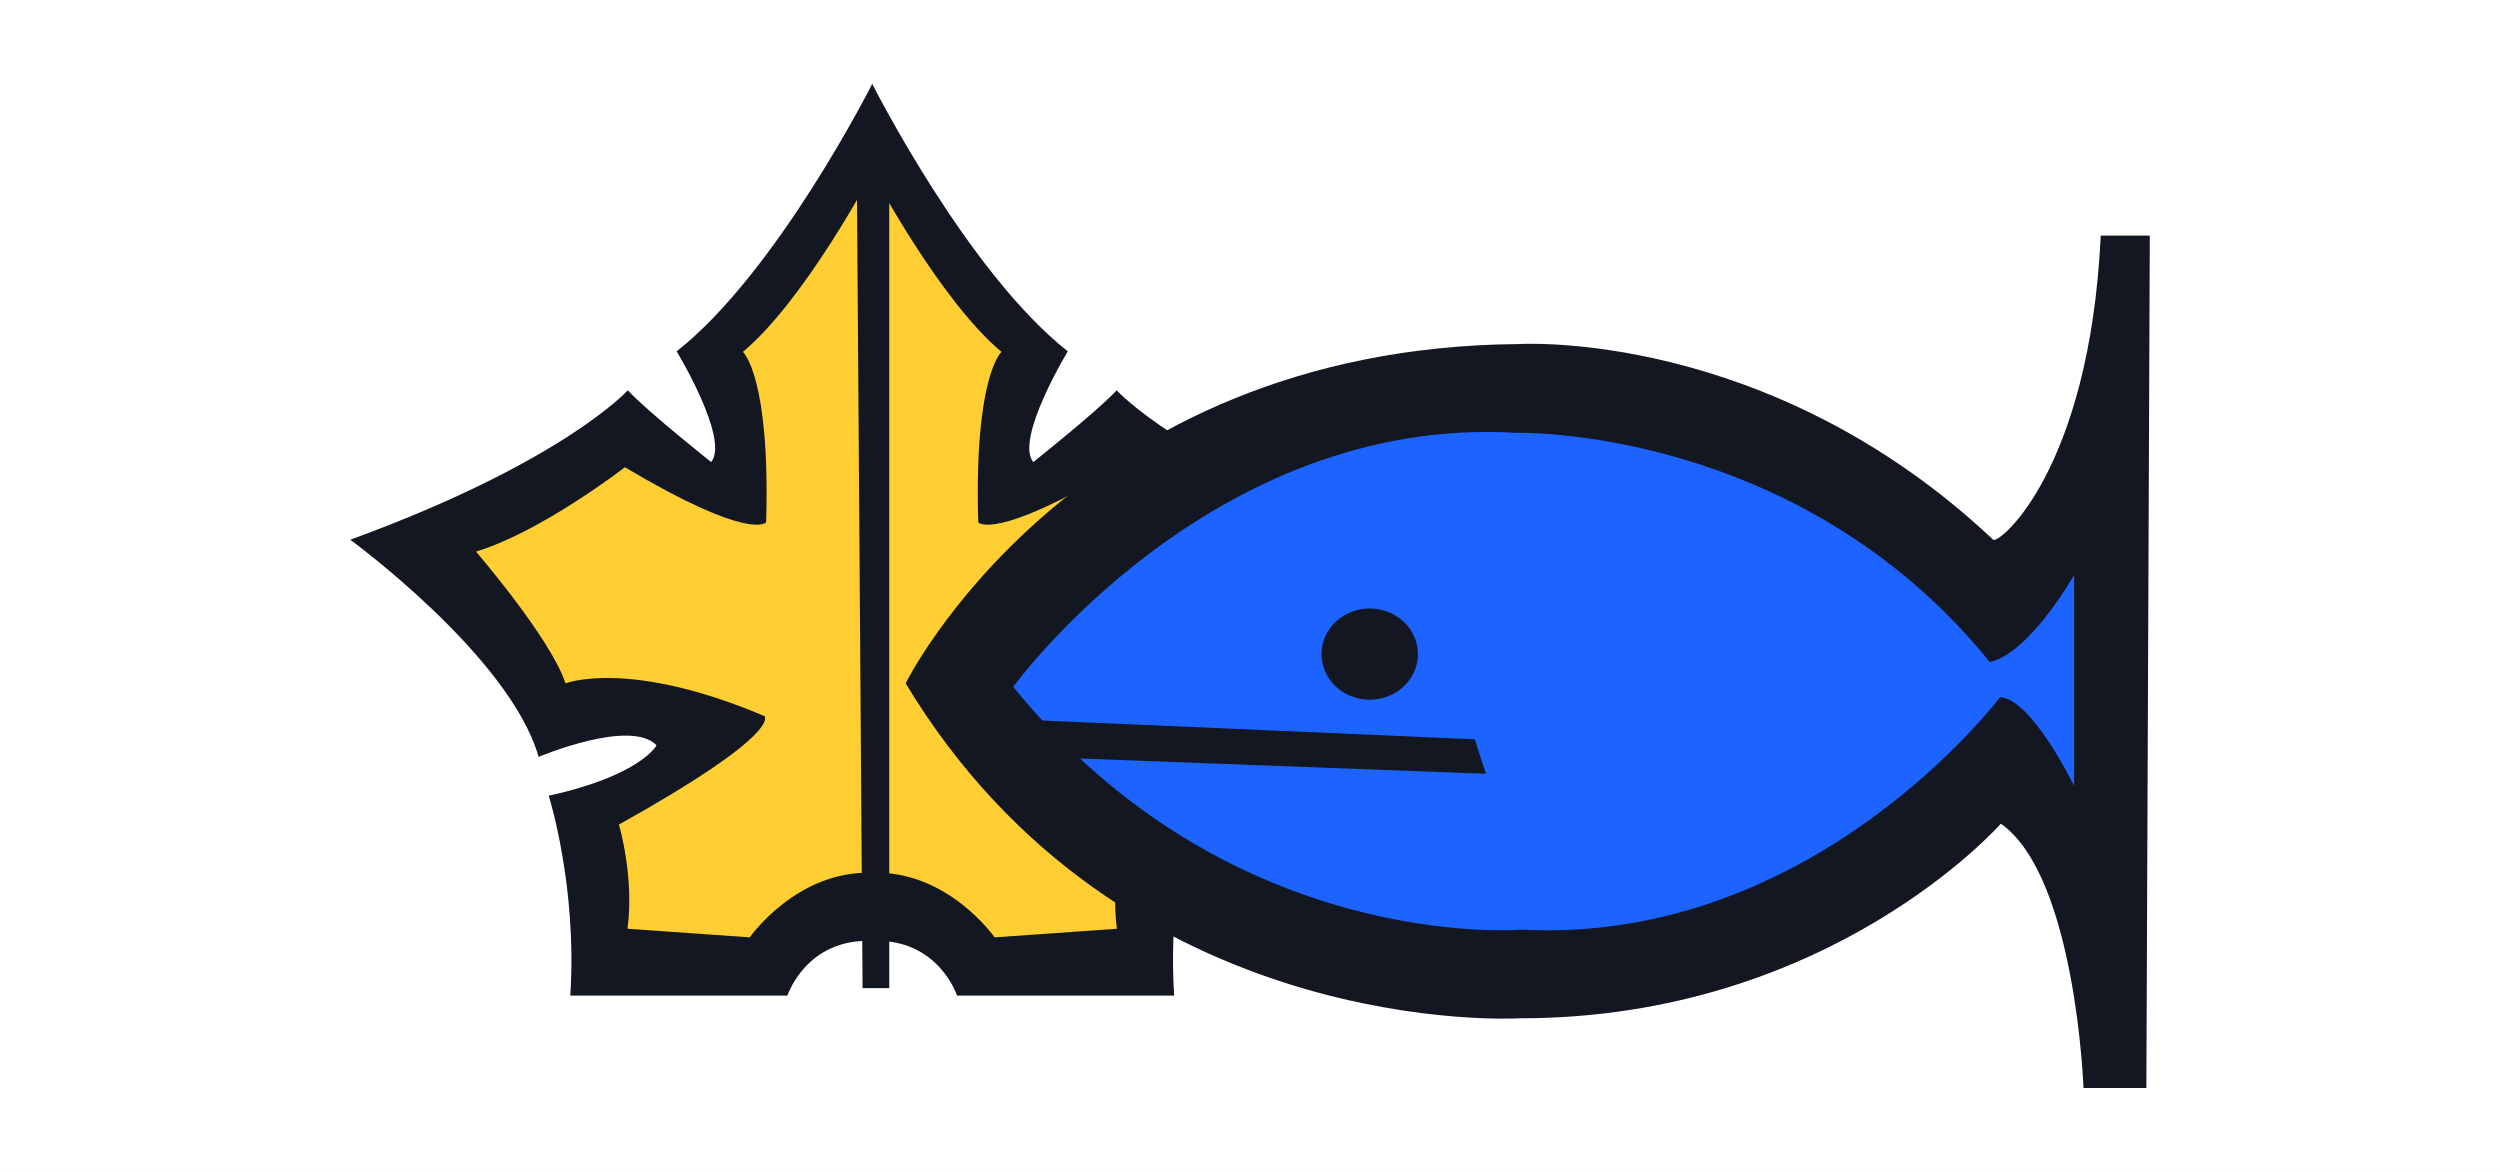
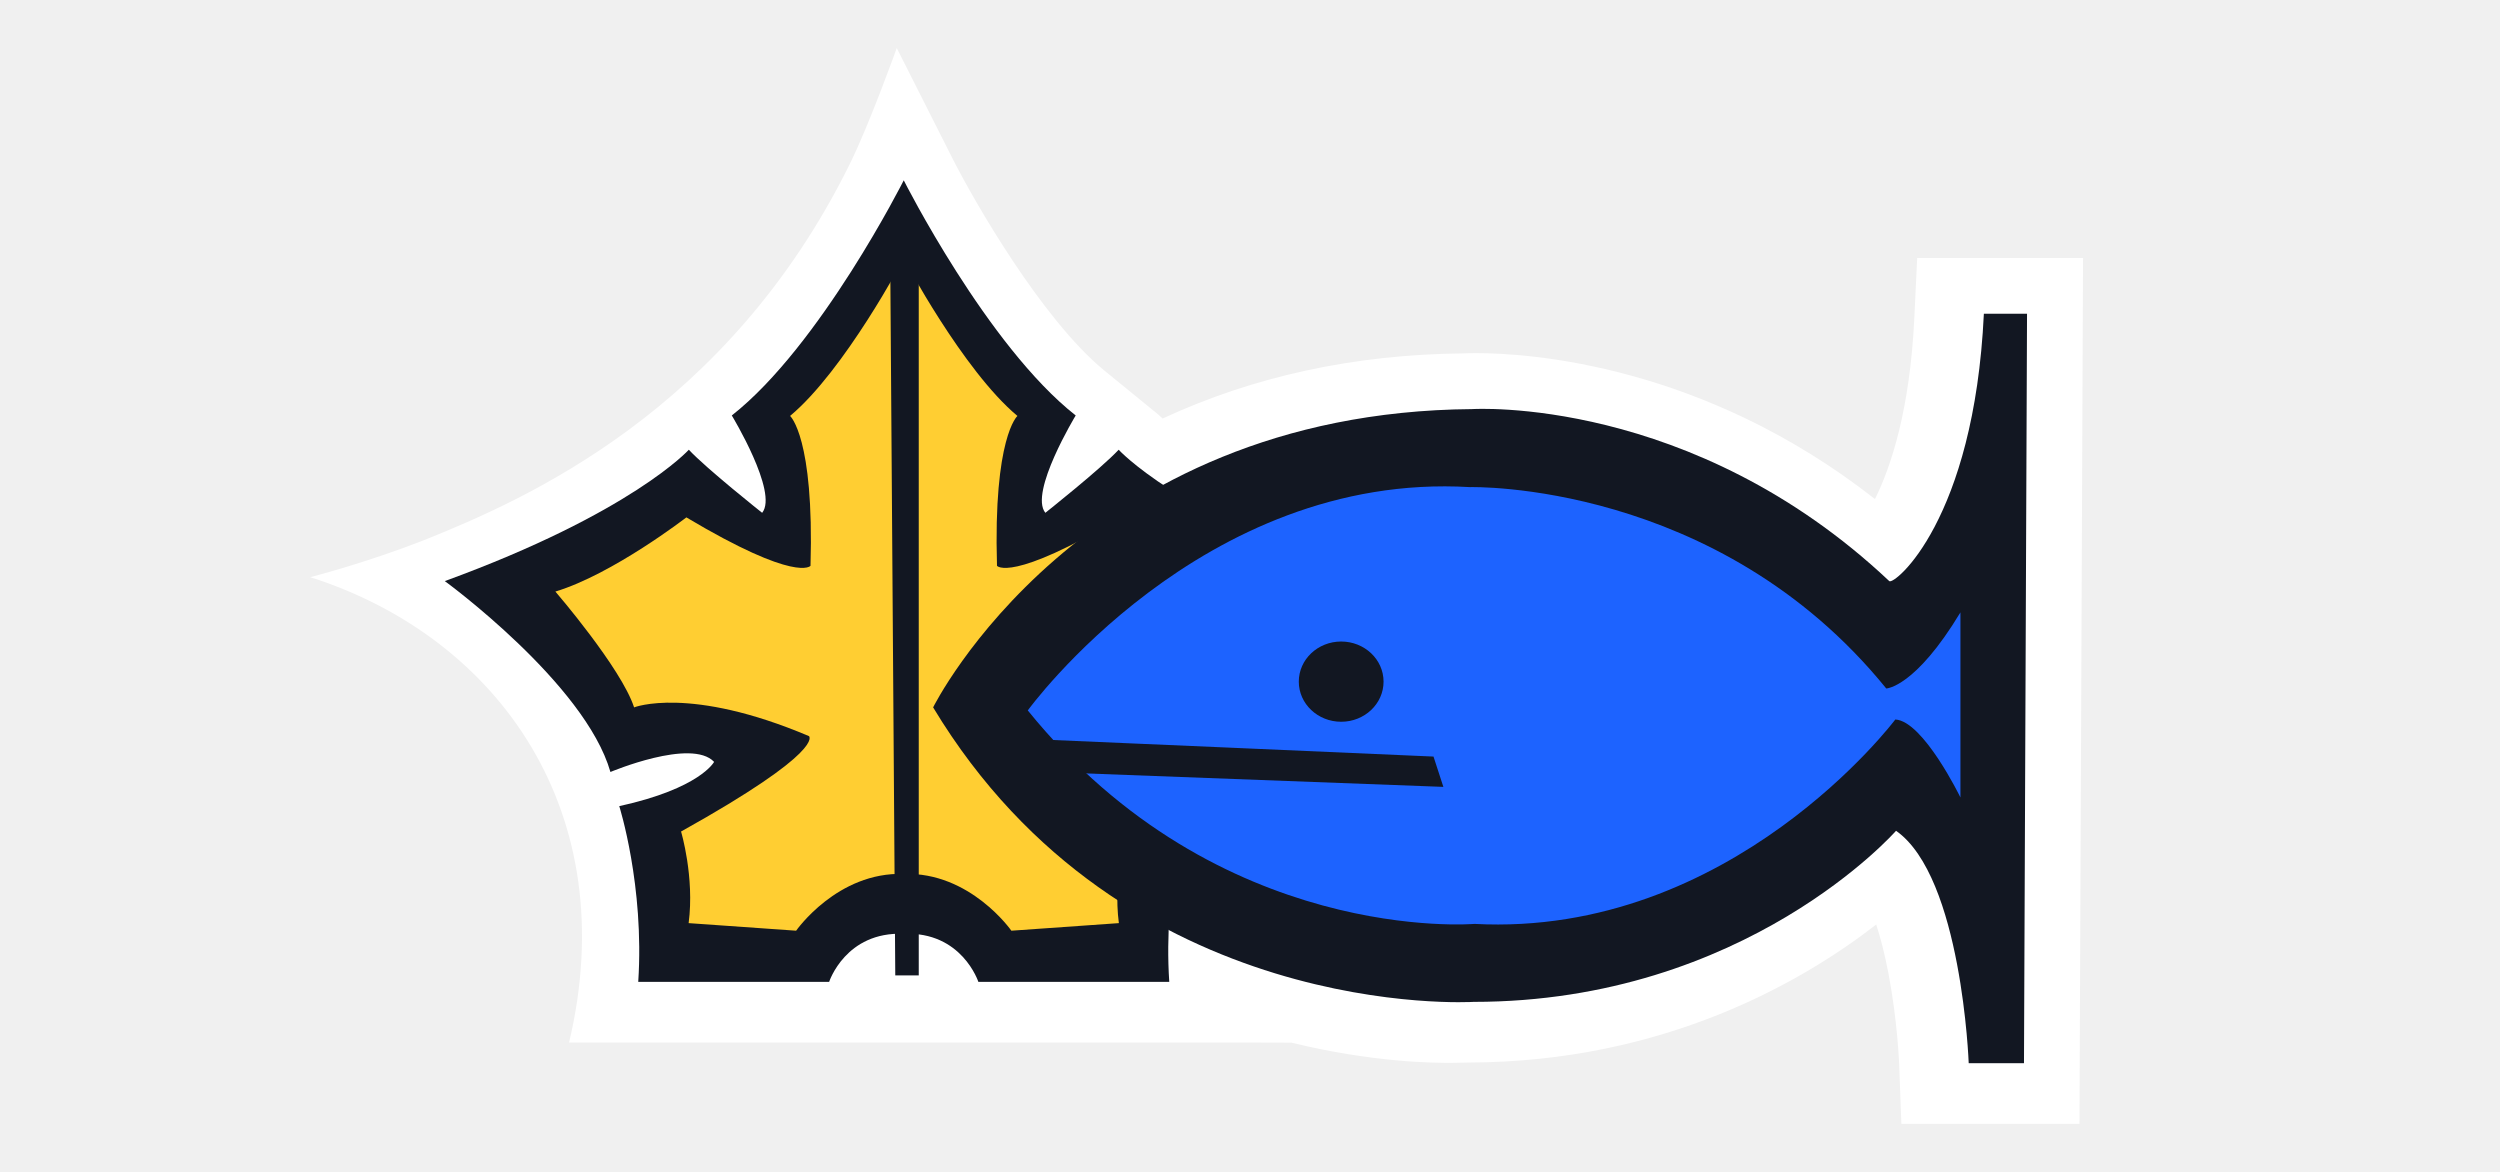
- <svg xmlns="http://www.w3.org/2000/svg" id="Calque_2" viewBox="0 0 640 300">
+ <svg xmlns="http://www.w3.org/2000/svg" viewBox="0 0 640 300">
  <defs>
-     <style>.cls-1{fill:#fff;}.cls-2{fill:#1d63ff;}.cls-3{fill:#ffce32;}.cls-4{fill:#121722;}</style>
+     <style>.cls-1{fill:#fff;}.cls-2{fill:#1d63ff;}.cls-3{fill:#ffce32;}.cls-4{fill:#121722;}.cls-5{fill:none;}</style>
  </defs>
-   <g id="Calque_1-2">
-     <g>
-       <rect class="cls-1" width="640" height="300" />
-       <g id="logo2_alpha">
-         <g id="logo_2">
-           <g id="logo">
-             <path class="cls-4" d="M223.28,240.88c16.93-.74,21.72,13.99,21.72,13.99h55.59c-1.84-27.98,5.52-51.17,5.52-51.17-23.56-5.15-27.61-12.89-27.61-12.89,6.63-6.99,30.19,2.95,30.19,2.95,7.36-25.77,48.23-55.59,48.23-55.59-54.49-19.88-71.05-38.25-71.05-38.25-5.15,5.52-21.35,18.37-21.35,18.37-4.79-5.89,8.84-28.35,8.84-28.35-25.77-20.25-50.07-68.48-50.07-68.48,0,0-24.3,48.23-50.07,68.48,0,0,13.62,22.46,8.84,28.35,0,0-16.2-12.84-21.35-18.37,0,0-16.57,18.37-71.05,38.25,0,0,40.86,29.82,48.23,55.59,0,0,23.56-9.94,30.19-2.95,0,0-4.05,7.73-27.61,12.89,0,0,7.36,23.19,5.52,51.17h55.59s4.79-14.73,21.72-13.99Z" />
-             <path class="cls-3" d="M223.28,223.43c19.36-.66,31.34,16.53,31.34,16.53l31.3-2.2c-1.76-13.45,2.2-26.67,2.2-26.67-42.32-23.59-37.25-27.77-37.25-27.77,34.83-14.77,50.92-8.38,50.92-8.38,3.75-11.46,22.92-33.73,22.92-33.73-16.75-5.07-38.13-21.6-38.13-21.6-32.18,19.18-36.15,14.11-36.15,14.11-1.1-37.47,5.95-43.64,5.95-43.64-15.87-13.23-33.1-45.85-33.1-45.85,0,0-17.23,32.62-33.1,45.85,0,0,7.05,6.17,5.95,43.64,0,0-3.97,5.07-36.15-14.11,0,0-21.38,16.53-38.13,21.6,0,0,19.18,22.26,22.92,33.73,0,0,16.09-6.39,50.92,8.38,0,0,5.07,4.19-37.25,27.77,0,0,3.97,13.23,2.2,26.67l31.3,2.2s11.98-17.19,31.34-16.53Z" />
-             <polygon class="cls-4" points="220.82 252.97 227.65 252.97 227.65 41.58 219.33 41.58 220.82 252.97" />
-             <path class="cls-4" d="M510.24,138.16c1.4,1.31,24.69-17.67,27.55-77.85h12.56l-.88,218.22h-16.09s-1.98-54.23-21.16-67.67c0,0-43.64,49.82-123,49.82,0,0-101.84,6.39-157.38-85.75,0,0,42.54-85.97,156.94-86.85,0,0,63.92-4.12,121.46,50.07Z" />
-             <path class="cls-2" d="M530.96,147.28v53.89s-10.8-22.26-18.96-22.7c0,0-47.61,63.48-122.56,59.52,0,0-74.5,6.39-130.05-62.16,0,0,50.48-69.65,128.73-65.03,0,0,72.08-1.98,121.23,58.63,0,0,8.38-.22,21.6-22.15Z" />
-             <ellipse class="cls-4" cx="350.65" cy="167.45" rx="12.34" ry="11.68" />
-             <path class="cls-4" d="M377.54,189.27l2.87,8.82-117.27-4.41s-8.16-9.7-7.27-9.7,121.68,5.29,121.68,5.29Z" />
-           </g>
-         </g>
-       </g>
-     </g>
-   </g>
+   <rect class="cls-5" width="640" height="300" />
+   <path class="cls-1" d="M282.64,94.8c-15.98-13.15-33.31-43.38-38.73-54.1l-14.34-28.4s-6.89,19.26-11.97,29.57c-31.27,63.43-83.15,86.02-109.2,96.47-15.25,5.95-28.99,9.41-28.99,9.41,48.42,15.44,80.26,60.44,66.27,119.14h174.58s10.35,.03,10.35,.03c20.93,5.11,36.6,5.2,41.13,5.17,1.87-.01,3.22-.08,4.15-.08,50.24-.11,85.69-20.79,104.42-35.33,1.07,3.26,2.16,7.4,3.16,12.66,2.29,12.06,2.7,22.8,2.71,22.91l.57,15.46h45.6l.06-15.98,.78-189.57,.07-16.11h-42.46l-.73,15.29c-1.12,23.59-5.97,38.14-10.08,46.42-43.91-34.46-88.53-37.36-102.1-37.36-1.53,0-2.64,.04-3.28,.07-27.84,.26-53.68,5.86-76.98,16.67-.63-.55-1.03-.92-1.2-1.09" />
+   <path class="cls-4" d="M231.36,239.06c14.89-.65,19.1,12.3,19.1,12.3h48.87c-1.62-24.6,4.86-44.99,4.86-44.99-20.72-4.53-24.28-11.33-24.28-11.33,5.83-6.15,26.54,2.59,26.54,2.59,6.47-22.66,42.4-48.87,42.4-48.87-47.9-17.48-62.47-33.63-62.47-33.63-4.53,4.86-18.77,16.15-18.77,16.15-4.21-5.18,7.77-24.92,7.77-24.92-22.66-17.8-44.02-60.2-44.02-60.2,0,0-21.36,42.4-44.02,60.2,0,0,11.98,19.74,7.77,24.92,0,0-14.24-11.29-18.77-16.15,0,0-14.57,16.15-62.47,33.63,0,0,35.93,26.22,42.4,48.87,0,0,20.72-8.74,26.54-2.59,0,0-3.56,6.8-24.28,11.33,0,0,6.47,20.39,4.86,44.99h48.87s4.21-12.95,19.1-12.3Z" />
+   <path class="cls-3" d="M231.36,223.73c17.02-.58,27.55,14.53,27.55,14.53l27.52-1.94c-1.55-11.82,1.94-23.45,1.94-23.45-37.21-20.74-32.75-24.42-32.75-24.42,30.62-12.98,44.77-7.36,44.77-7.36,3.29-10.08,20.15-29.65,20.15-29.65-14.73-4.46-33.53-18.99-33.53-18.99-28.29,16.86-31.78,12.4-31.78,12.4-.97-32.95,5.23-38.37,5.23-38.37-13.95-11.63-29.1-40.31-29.1-40.31,0,0-15.15,28.68-29.1,40.31,0,0,6.2,5.43,5.23,38.37,0,0-3.49,4.46-31.78-12.4,0,0-18.8,14.53-33.53,18.99,0,0,16.86,19.57,20.15,29.65,0,0,14.15-5.62,44.77,7.36,0,0,4.46,3.68-32.75,24.42,0,0,3.49,11.63,1.94,23.45l27.52,1.94s10.53-15.12,27.55-14.53Z" />
+   <polygon class="cls-4" points="229.19 249.7 235.2 249.7 235.2 63.84 227.88 63.84 229.19 249.7" />
+   <path class="cls-4" d="M483.65,148.76c1.23,1.16,21.71-15.53,24.22-68.44h11.05l-.78,191.86h-14.15s-1.74-47.67-18.6-59.5c0,0-38.37,43.8-108.14,43.8,0,0-89.53,5.62-138.37-75.39,0,0,37.4-75.58,137.98-76.36,0,0,56.2-3.62,106.78,44.02Z" />
+   <path class="cls-2" d="M501.87,156.77v47.38s-9.5-19.57-16.67-19.96c0,0-41.86,55.81-107.75,52.33,0,0-65.5,5.62-114.34-54.65,0,0,44.38-61.24,113.18-57.17,0,0,63.37-1.74,106.59,51.55,0,0,7.36-.19,18.99-19.48Z" />
+   <ellipse class="cls-4" cx="343.34" cy="174.5" rx="10.85" ry="10.27" />
+   <path class="cls-4" d="M366.98,193.69l2.52,7.75-103.1-3.88s-7.17-8.53-6.4-8.53,106.98,4.65,106.98,4.65Z" />
</svg>
